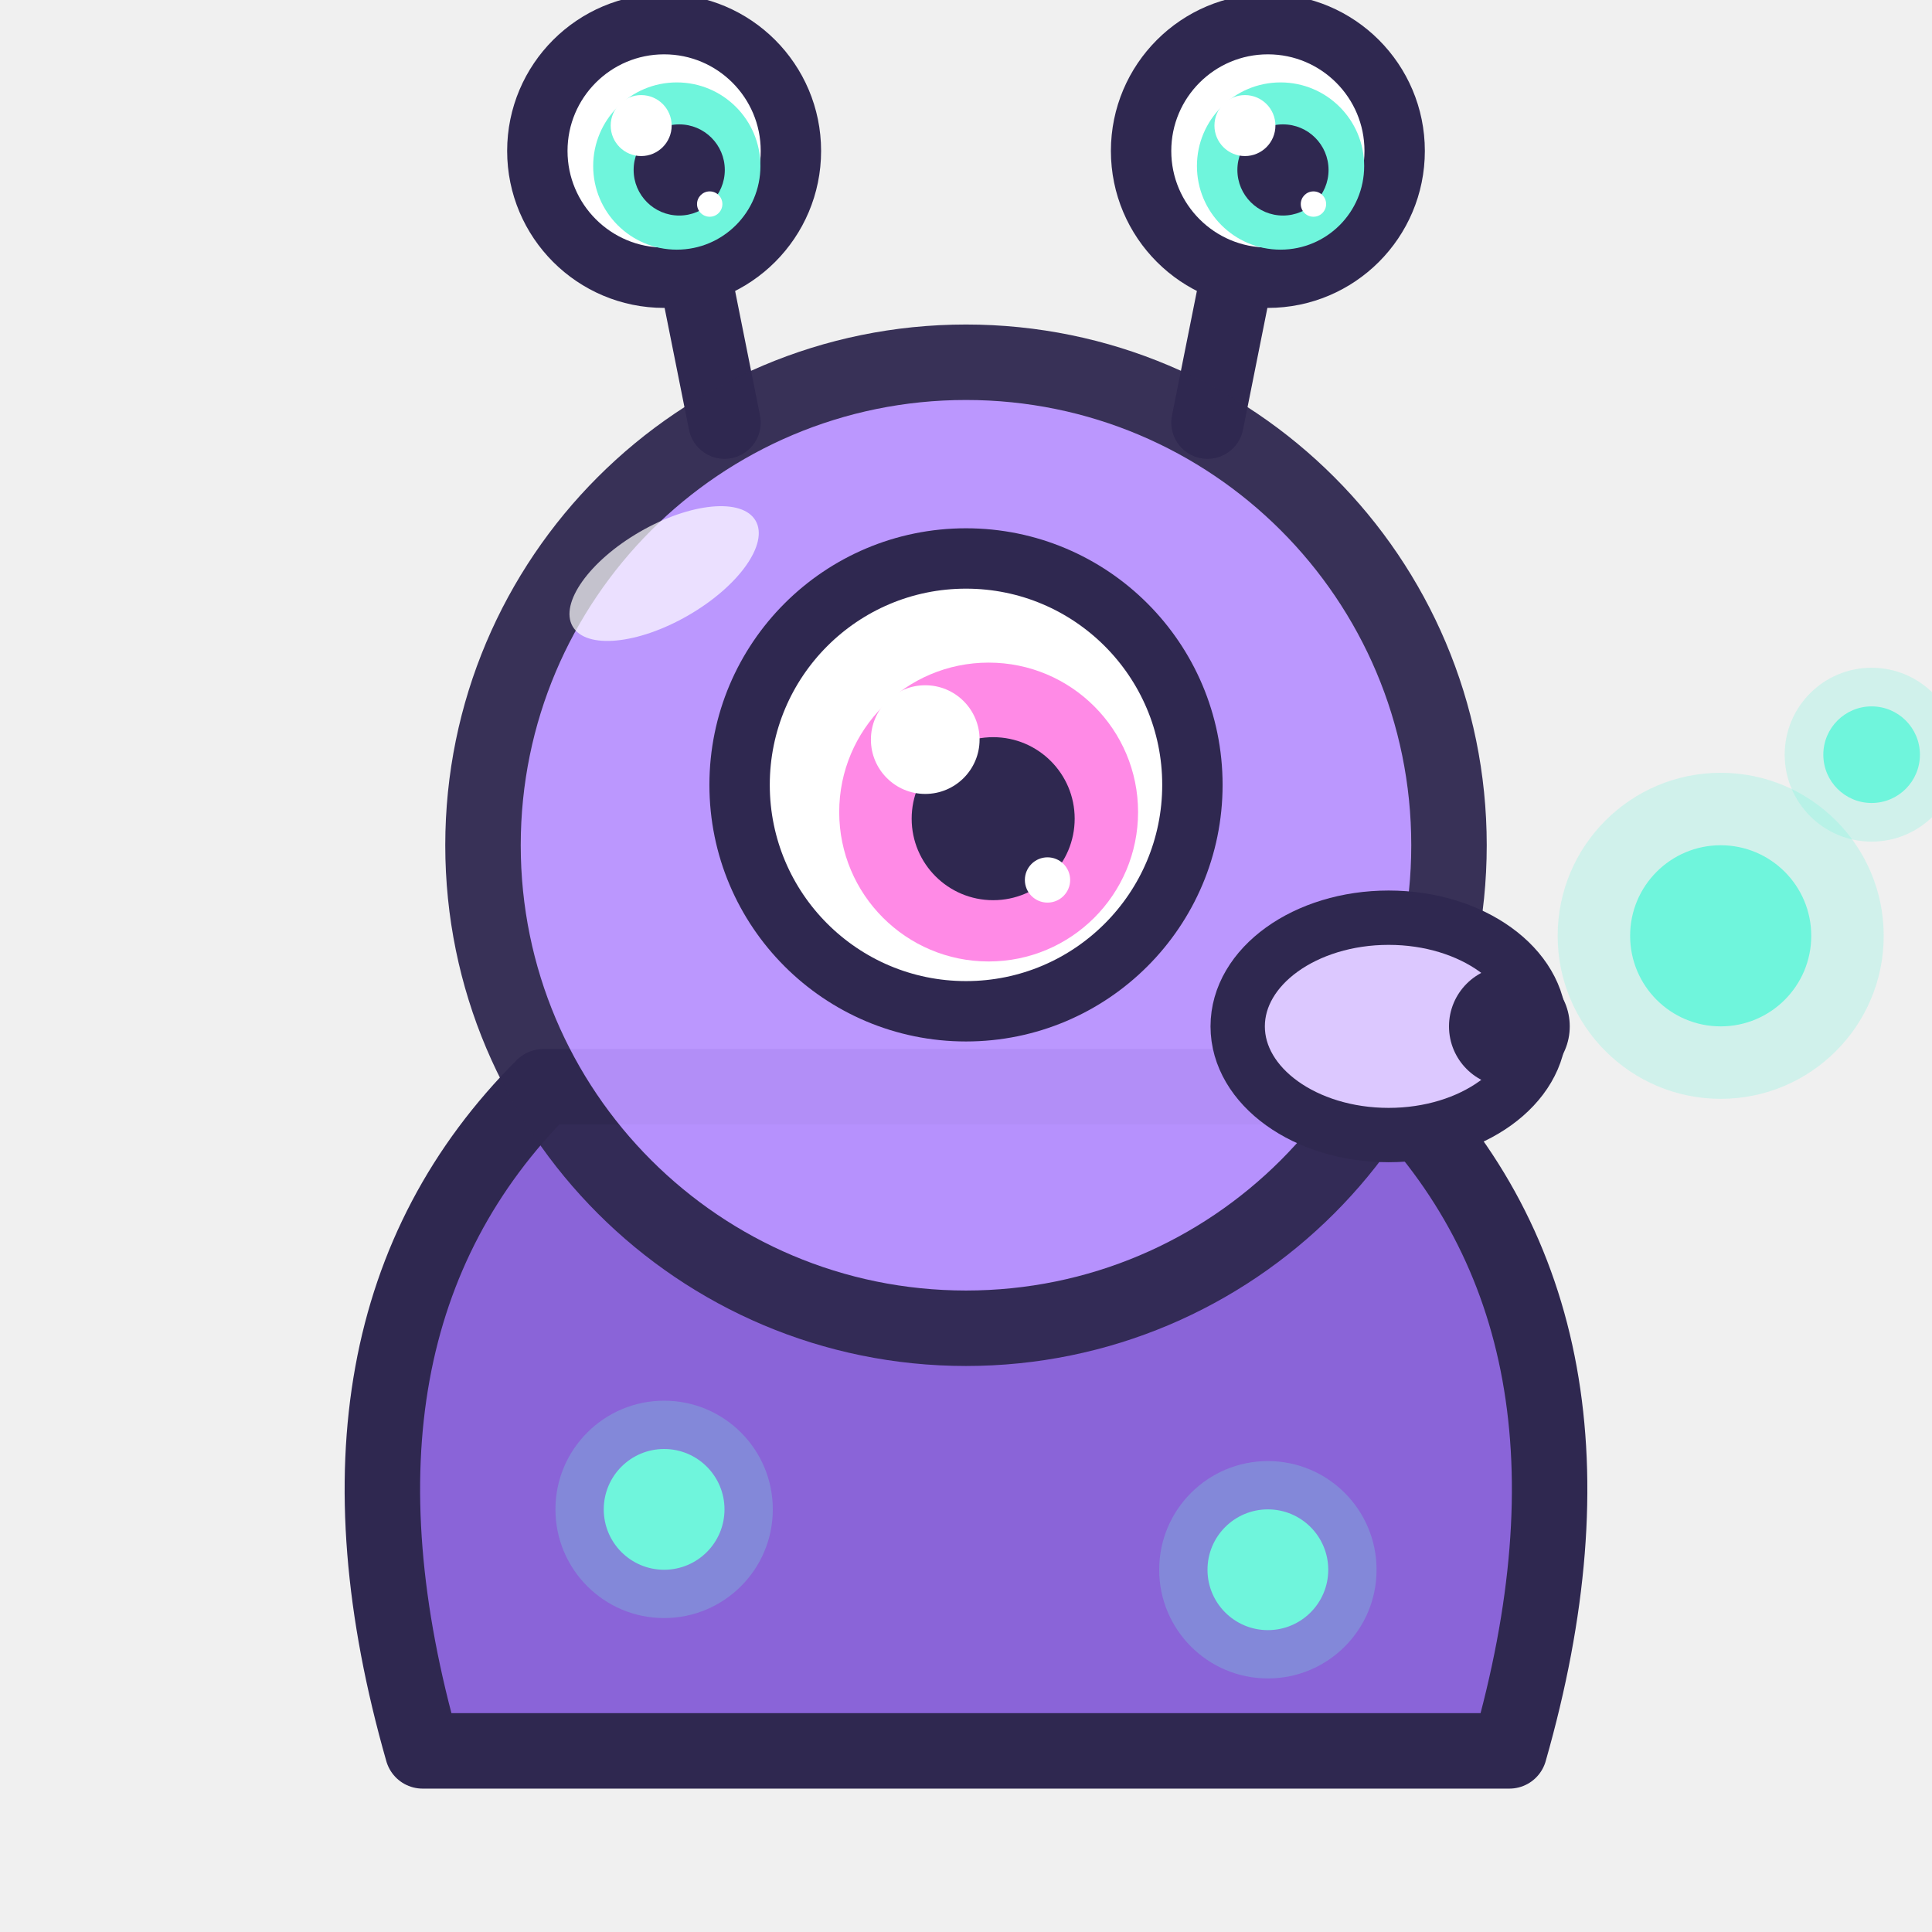
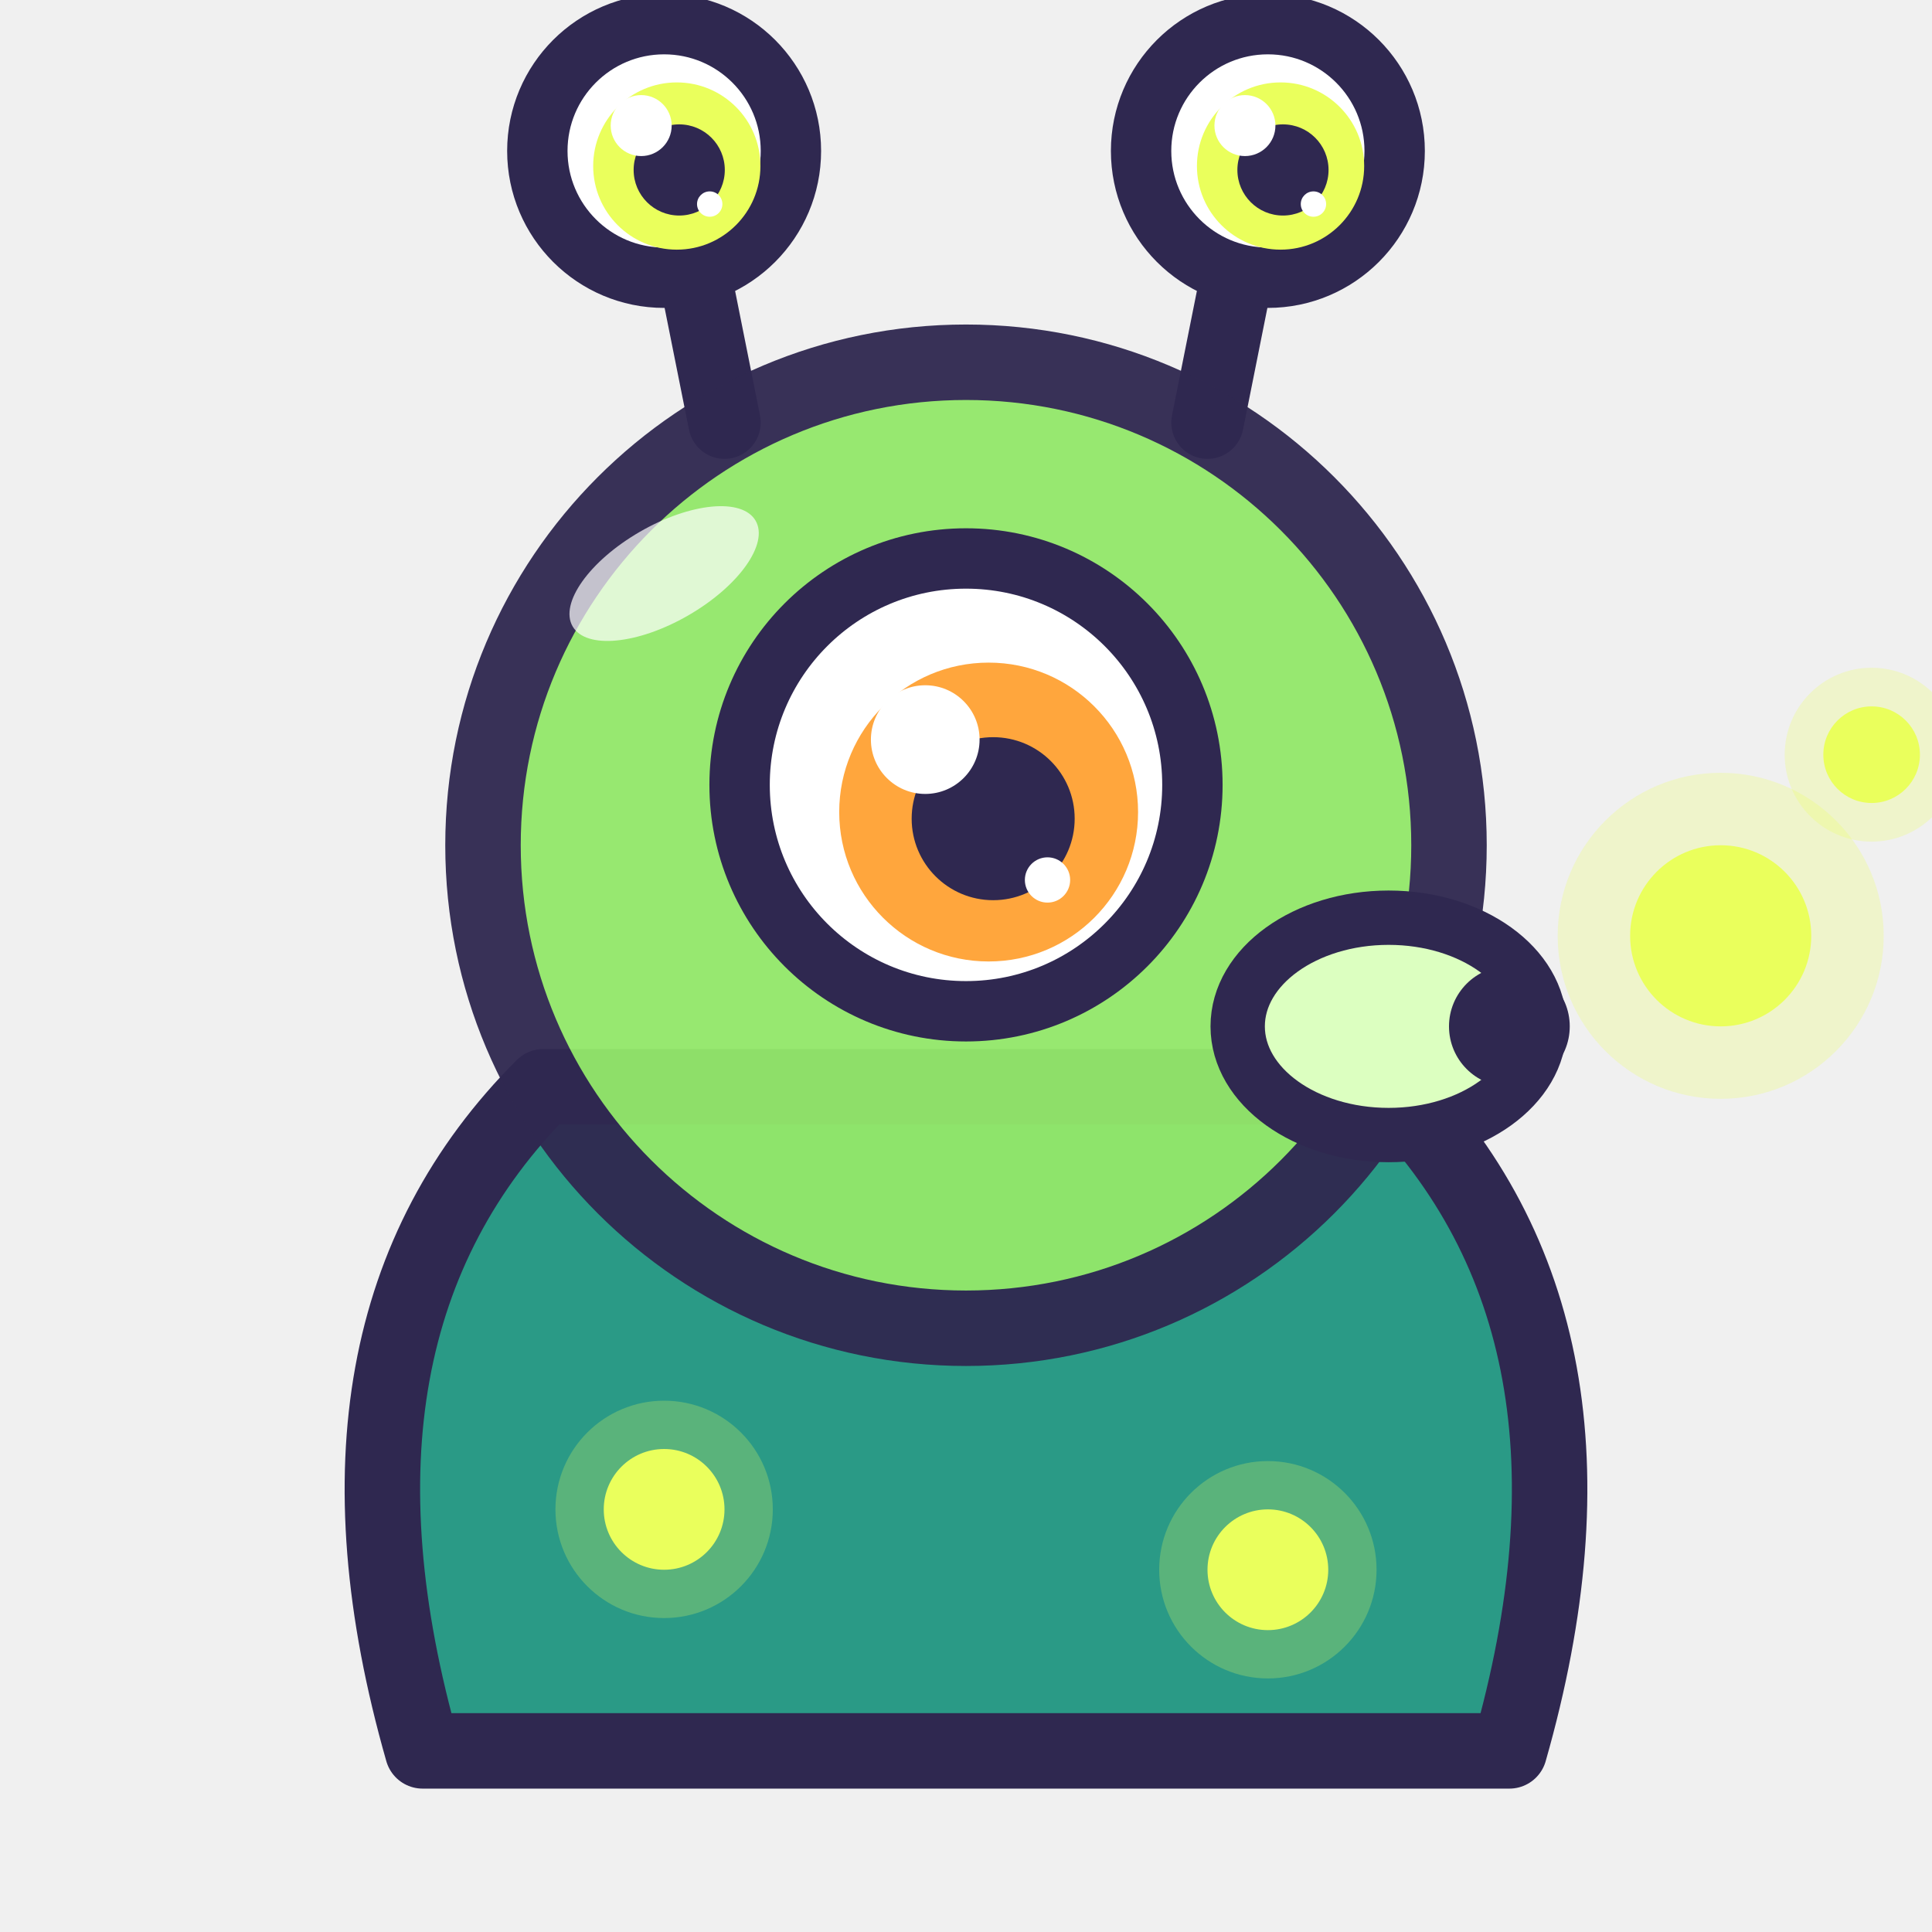
<svg xmlns="http://www.w3.org/2000/svg" viewBox="0 0 64 64">
-   <path d="M14 58 Q10 44 18 36 L46 36 Q54 44 50 58 Z" fill="#8a64d8" stroke="#2f2850" stroke-width="2.5" stroke-linejoin="round" stroke-linecap="round" />
-   <circle cx="22" cy="50" r="3.60" fill="#6ff5dc" opacity="0.25" />
-   <circle cx="22" cy="50" r="2" fill="#6ff5dc" />
-   <circle cx="42" cy="52" r="3.60" fill="#6ff5dc" opacity="0.25" />
-   <circle cx="42" cy="52" r="2" fill="#6ff5dc" />
+   <path d="M14 58 Q10 44 18 36 L46 36 Q54 44 50 58 Z" fill="#2a9a86" stroke="#2f2850" stroke-width="2.5" stroke-linejoin="round" stroke-linecap="round" />
+   <circle cx="22" cy="50" r="3.60" fill="#eaff5c" opacity="0.25" />
+   <circle cx="22" cy="50" r="2" fill="#eaff5c" />
+   <circle cx="42" cy="52" r="3.60" fill="#eaff5c" opacity="0.25" />
+   <circle cx="42" cy="52" r="2" fill="#eaff5c" />
  <path d="M24 14 L22 4 M40 14 L42 4" stroke="#2f2850" stroke-width="2.4" stroke-linejoin="round" stroke-linecap="round" />
  <circle cx="22" cy="5" r="4.2" fill="#fff" stroke="#2f2850" stroke-width="2" stroke-linejoin="round" stroke-linecap="round" />
-   <circle cx="22.42" cy="5.50" r="2.77" fill="#6ff5dc" />
+   <circle cx="22.42" cy="5.50" r="2.77" fill="#eaff5c" />
  <circle cx="22.50" cy="5.63" r="1.51" fill="#2f2850" />
  <circle cx="21.24" cy="4.16" r="1.01" fill="#fff" />
  <circle cx="23.51" cy="6.76" r="0.42" fill="#fff" />
  <circle cx="42" cy="5" r="4.2" fill="#fff" stroke="#2f2850" stroke-width="2" stroke-linejoin="round" stroke-linecap="round" />
-   <circle cx="42.42" cy="5.50" r="2.77" fill="#6ff5dc" />
+   <circle cx="42.42" cy="5.50" r="2.77" fill="#eaff5c" />
  <circle cx="42.50" cy="5.63" r="1.51" fill="#2f2850" />
  <circle cx="41.24" cy="4.16" r="1.01" fill="#fff" />
  <circle cx="43.51" cy="6.76" r="0.42" fill="#fff" />
-   <circle cx="32" cy="28" r="16" fill="#b993ff" opacity="0.95" stroke="#2f2850" stroke-width="2.5" stroke-linejoin="round" stroke-linecap="round" />
+   <circle cx="32" cy="28" r="16" fill="#93e86a" opacity="0.95" stroke="#2f2850" stroke-width="2.5" stroke-linejoin="round" stroke-linecap="round" />
  <circle cx="32" cy="26" r="7.5" fill="#fff" stroke="#2f2850" stroke-width="2" stroke-linejoin="round" stroke-linecap="round" />
-   <circle cx="32.75" cy="26.90" r="4.95" fill="#ff8ae6" />
+   <circle cx="32.75" cy="26.90" r="4.95" fill="#ffa63d" />
  <circle cx="32.90" cy="27.12" r="2.70" fill="#2f2850" />
  <circle cx="30.65" cy="24.50" r="1.80" fill="#fff" />
  <circle cx="34.70" cy="29.15" r="0.75" fill="#fff" />
-   <ellipse cx="46" cy="34" rx="5" ry="3.6" fill="#dcc8ff" stroke="#2f2850" stroke-width="1.8" stroke-linejoin="round" stroke-linecap="round" />
+   <ellipse cx="46" cy="34" rx="5" ry="3.6" fill="#dcffc0" stroke="#2f2850" stroke-width="1.8" stroke-linejoin="round" stroke-linecap="round" />
  <circle cx="50" cy="34" r="2" fill="#2f2850" />
-   <circle cx="57" cy="31" r="5.40" fill="#6ff5dc" opacity="0.25" />
-   <circle cx="57" cy="31" r="3" fill="#6ff5dc" />
-   <circle cx="62" cy="25" r="2.88" fill="#6ff5dc" opacity="0.25" />
-   <circle cx="62" cy="25" r="1.6" fill="#6ff5dc" />
+   <circle cx="57" cy="31" r="5.40" fill="#eaff5c" opacity="0.25" />
+   <circle cx="57" cy="31" r="3" fill="#eaff5c" />
+   <circle cx="62" cy="25" r="2.88" fill="#eaff5c" opacity="0.25" />
+   <circle cx="62" cy="25" r="1.6" fill="#eaff5c" />
  <ellipse cx="22" cy="19" rx="3.5" ry="1.6" fill="#fff" opacity="0.7" transform="rotate(-30 22 19)" />
</svg>
